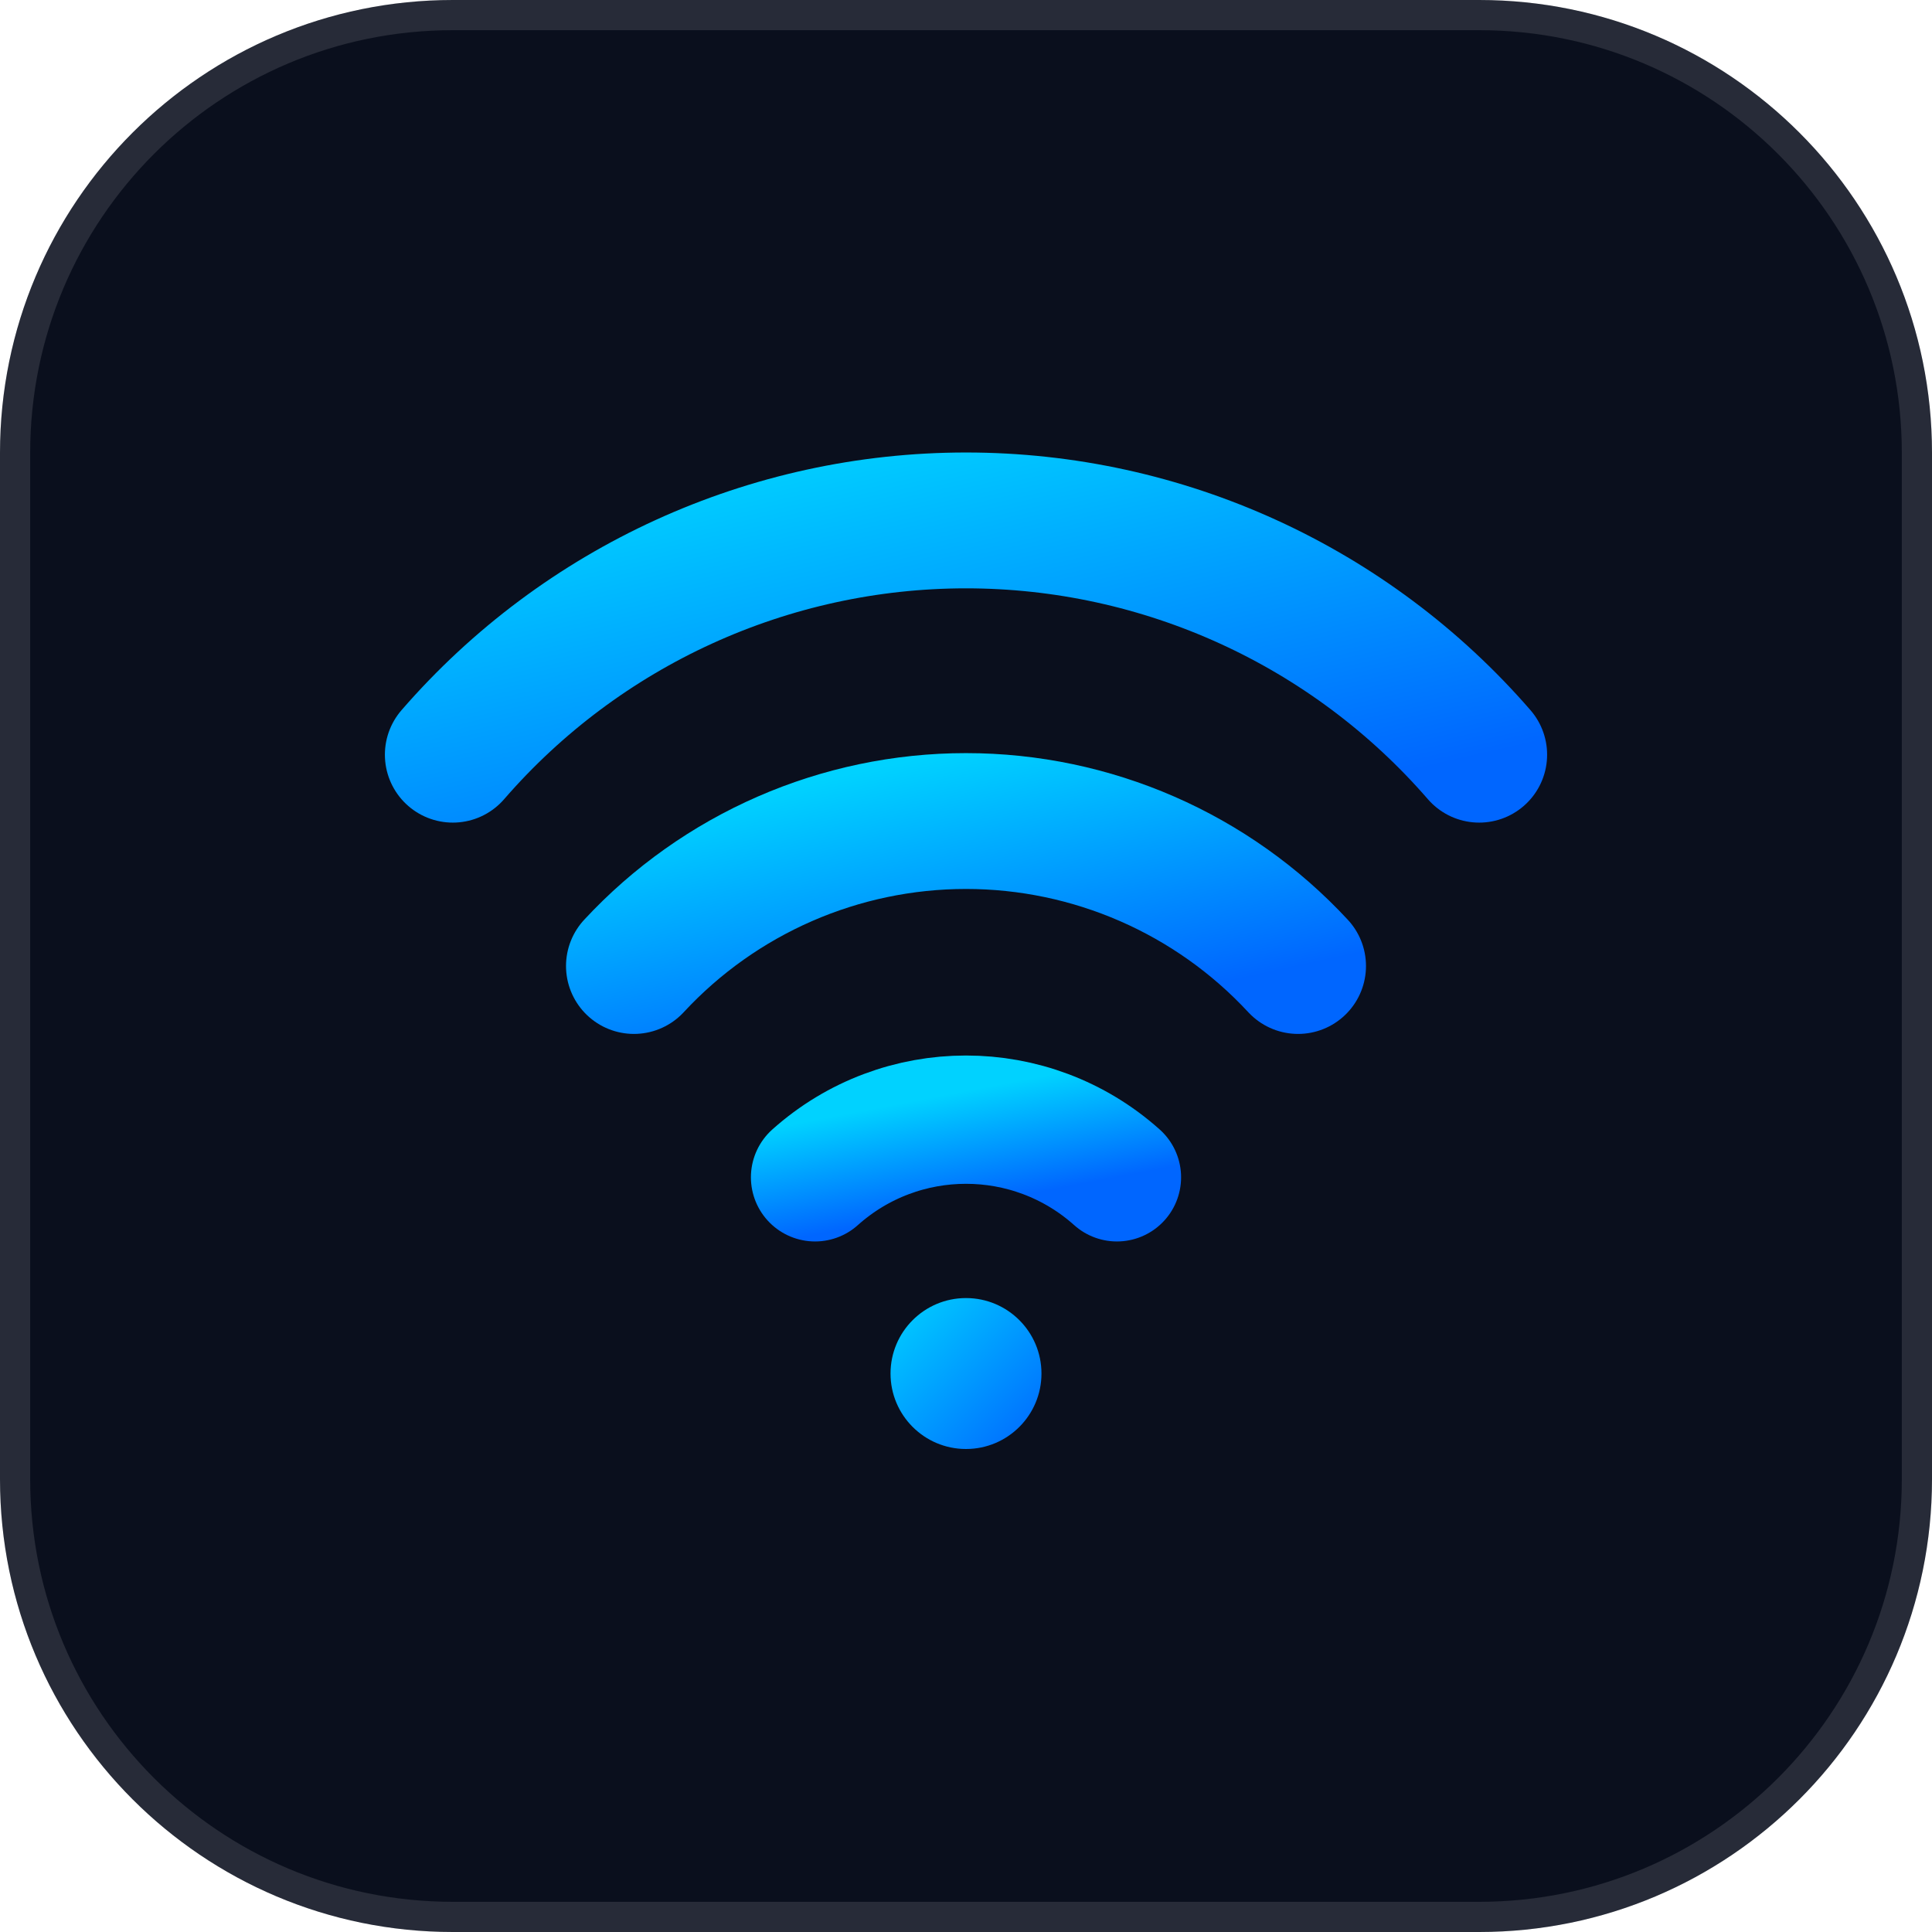
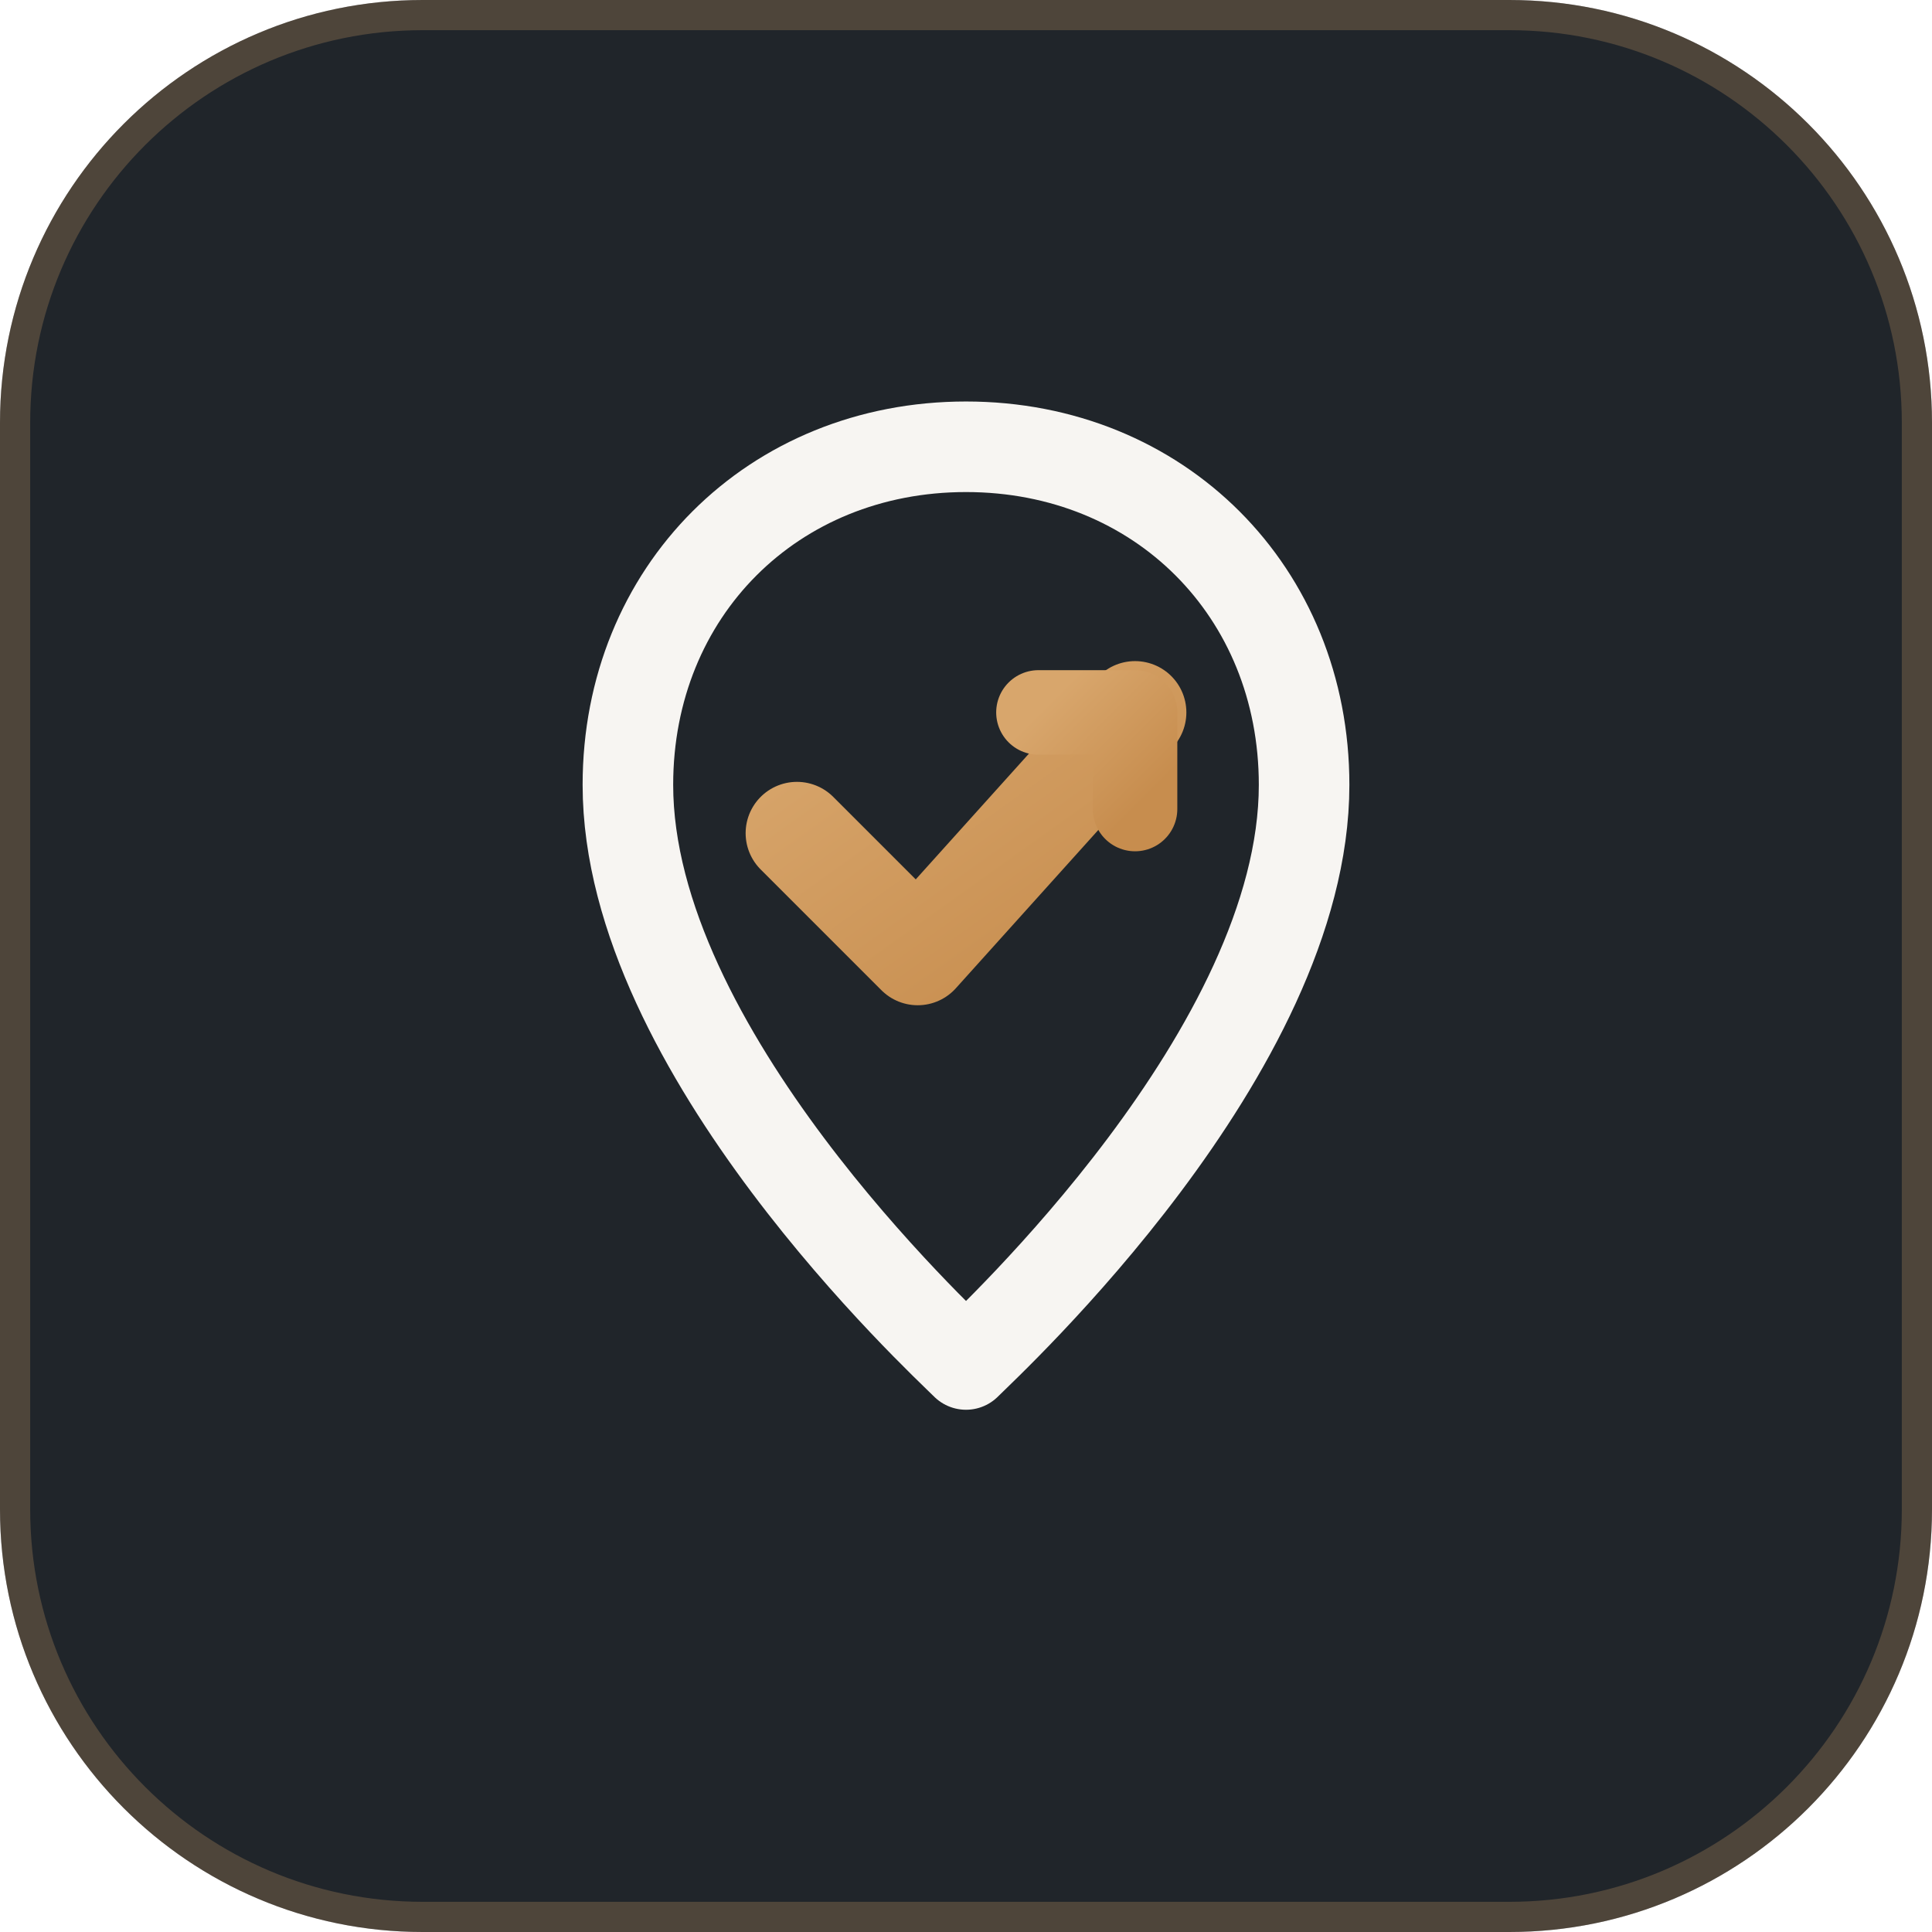
<svg xmlns="http://www.w3.org/2000/svg" viewBox="0 0 128 128" fill="none">
  <defs>
-     <linearGradient id="kxWaveGrad" x1="0%" y1="0%" x2="100%" y2="100%">
-       <stop offset="0%" stop-color="#00D2FF" />
-       <stop offset="100%" stop-color="#0066FF" />
+     <linearGradient id="otmFaviconGold" x1="0%" y1="0%" x2="100%" y2="100%">
+       <stop offset="0%" stop-color="#D8A66C" />
+       <stop offset="100%" stop-color="#C78D4E" />
    </linearGradient>
  </defs>
-   <rect width="128" height="128" rx="30" fill="#0A0F1D" />
-   <rect width="126" height="126" x="1" y="1" rx="29" stroke="rgba(255,255,255,0.12)" stroke-width="2" />
-   <path d="M 30 50 A 45 45 0 0 1 98 50" stroke="url(#kxWaveGrad)" stroke-width="9" stroke-linecap="round" fill="none" />
-   <path d="M 42 64 A 30 30 0 0 1 86 64" stroke="url(#kxWaveGrad)" stroke-width="9" stroke-linecap="round" fill="none" />
-   <path d="M 54 78 A 15 15 0 0 1 74 78" stroke="url(#kxWaveGrad)" stroke-width="8.5" stroke-linecap="round" fill="none" />
-   <circle cx="64" cy="91" r="5" fill="url(#kxWaveGrad)" />
+   <rect width="128" height="128" rx="28" fill="#20252A" />
+   <rect width="126" height="126" x="1" y="1" rx="27" stroke="rgba(216,166,108,0.25)" stroke-width="2" />
+   <g transform="translate(24, 20) scale(0.8)">
+     <path d="M 50 12 C 34 12 22 24 22 40 C 22 62 48 86 50 88 C 52 86 78 62 78 40 C 78 24 66 12 50 12 Z" stroke="#F7F5F2" stroke-width="7.5" stroke-linejoin="round" fill="none" />
+     <path d="M 36 44 L 46 54 L 64 34" stroke="url(#otmFaviconGold)" stroke-width="8.5" stroke-linecap="round" stroke-linejoin="round" fill="none" />
+     <path d="M 56 34 L 64 34 L 64 42" stroke="url(#otmFaviconGold)" stroke-width="7" stroke-linecap="round" stroke-linejoin="round" fill="none" />
+   </g>
</svg>
